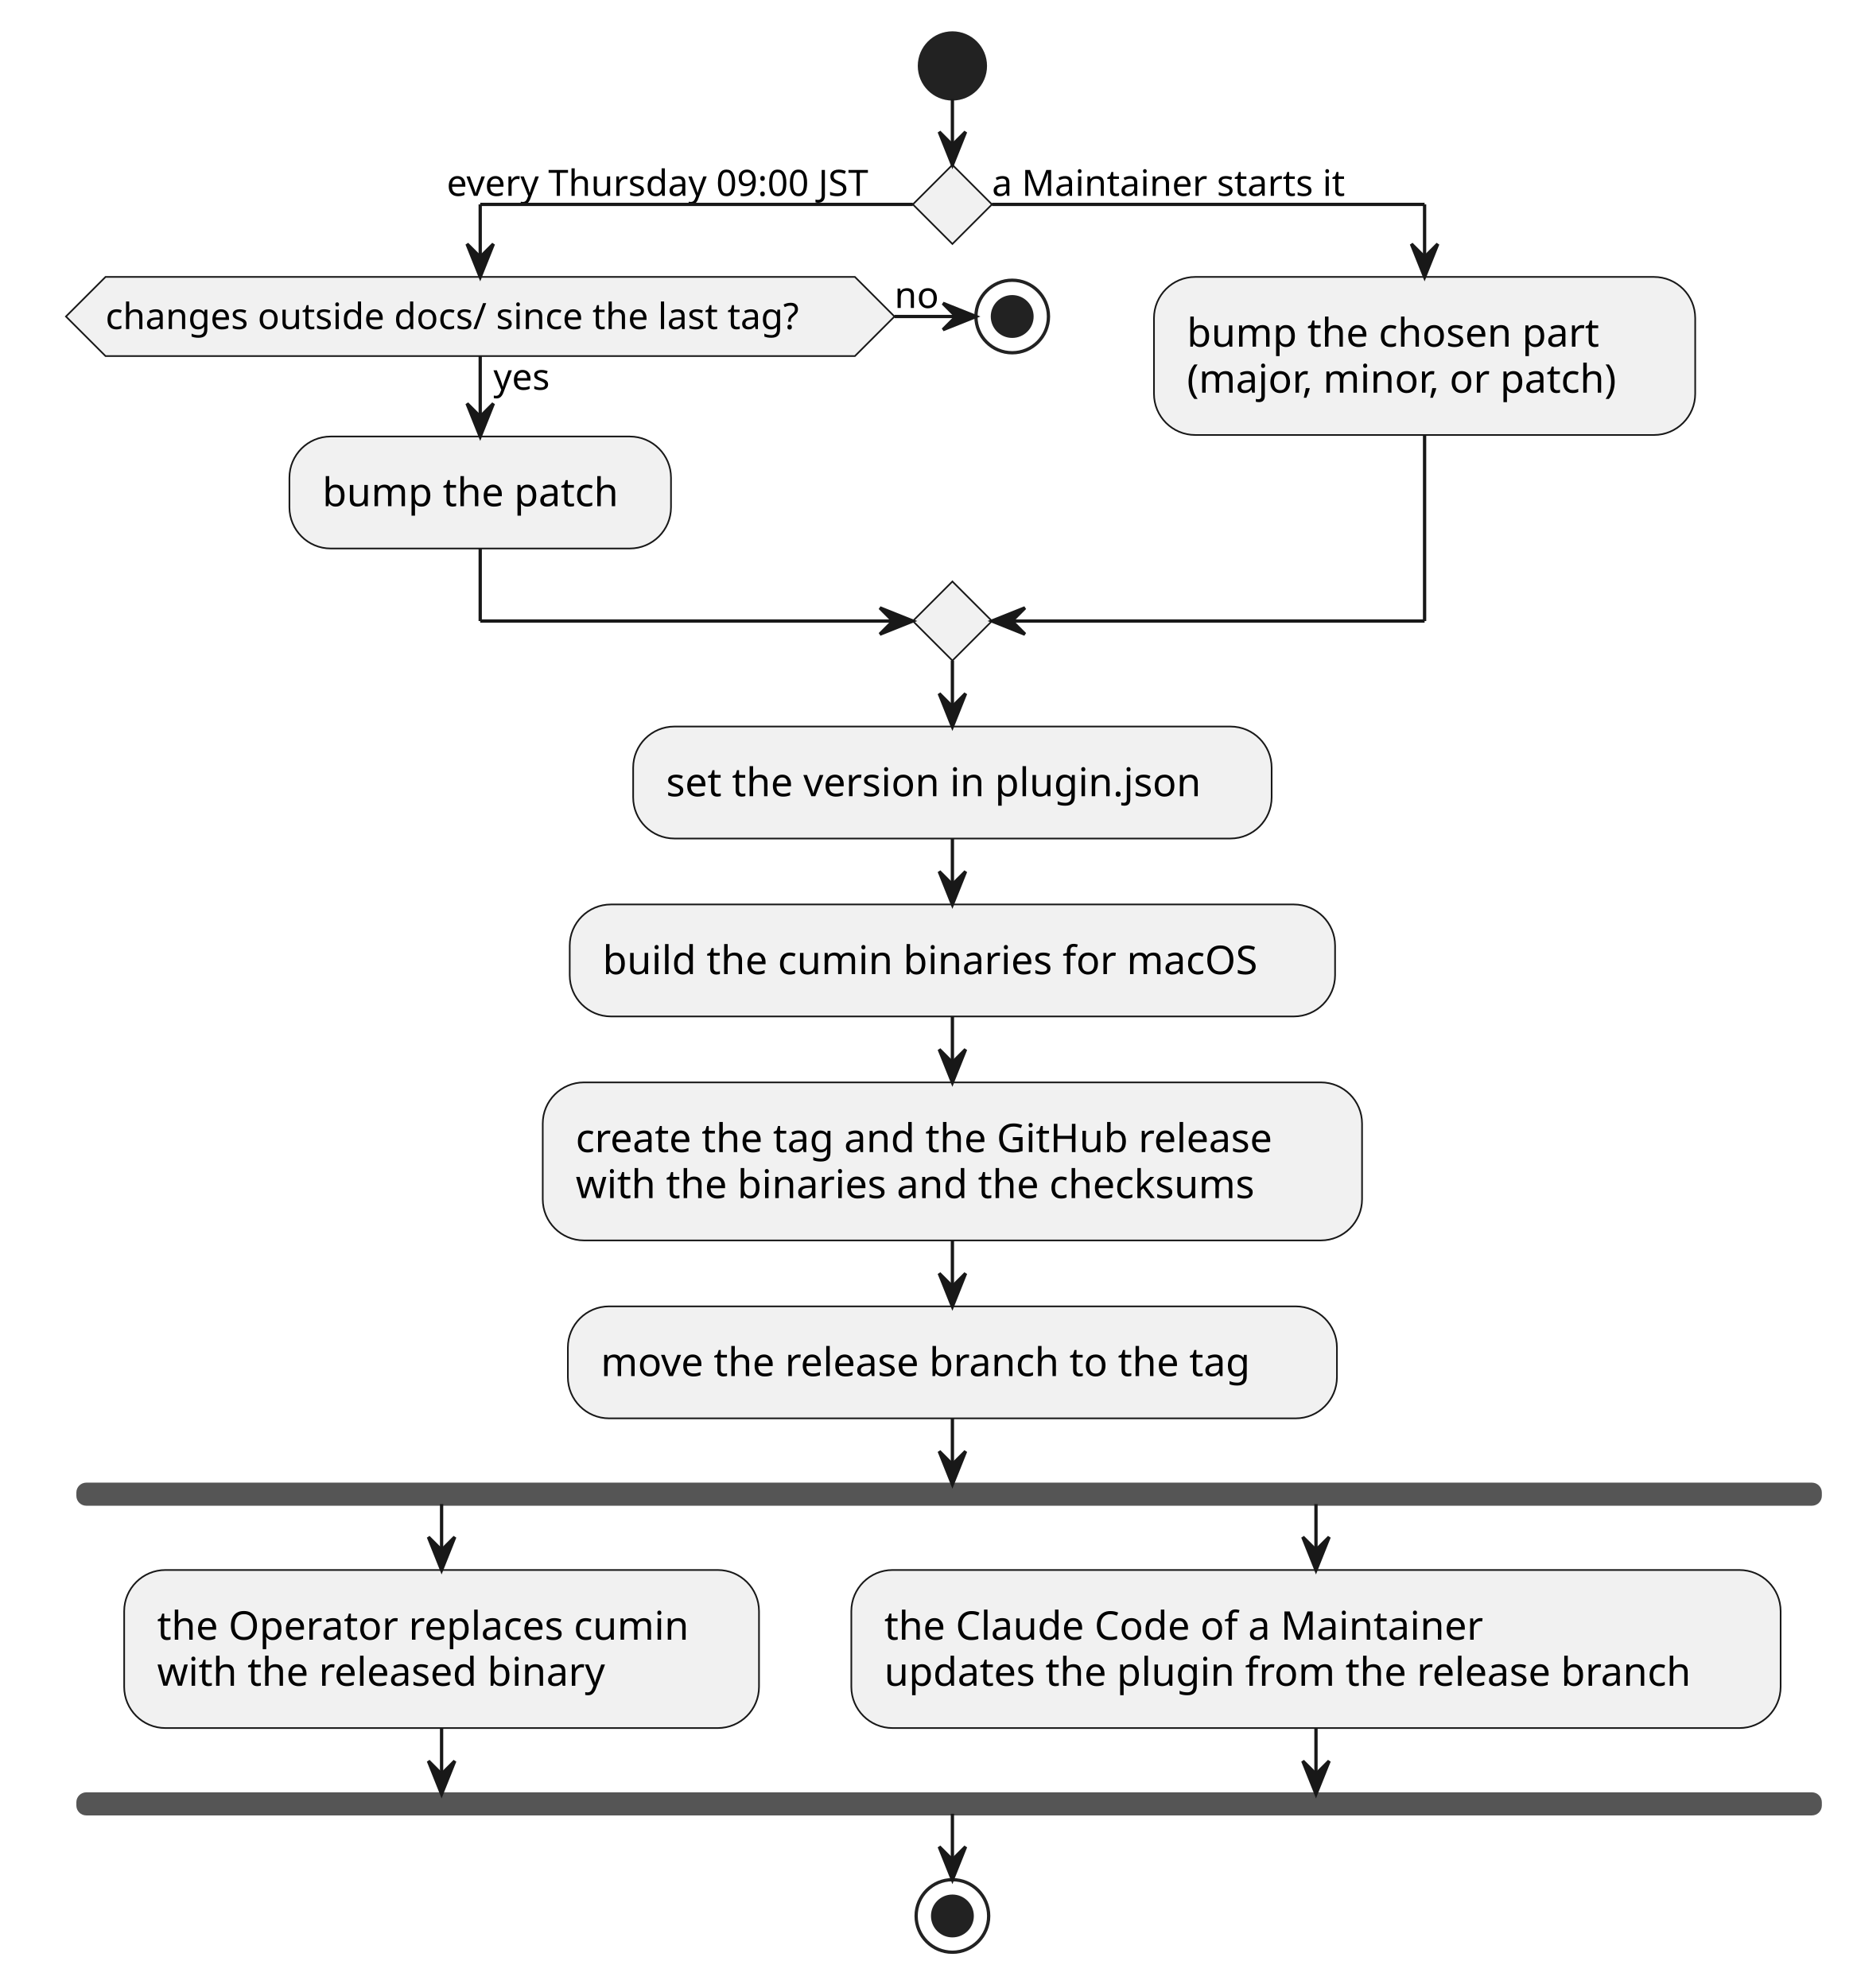
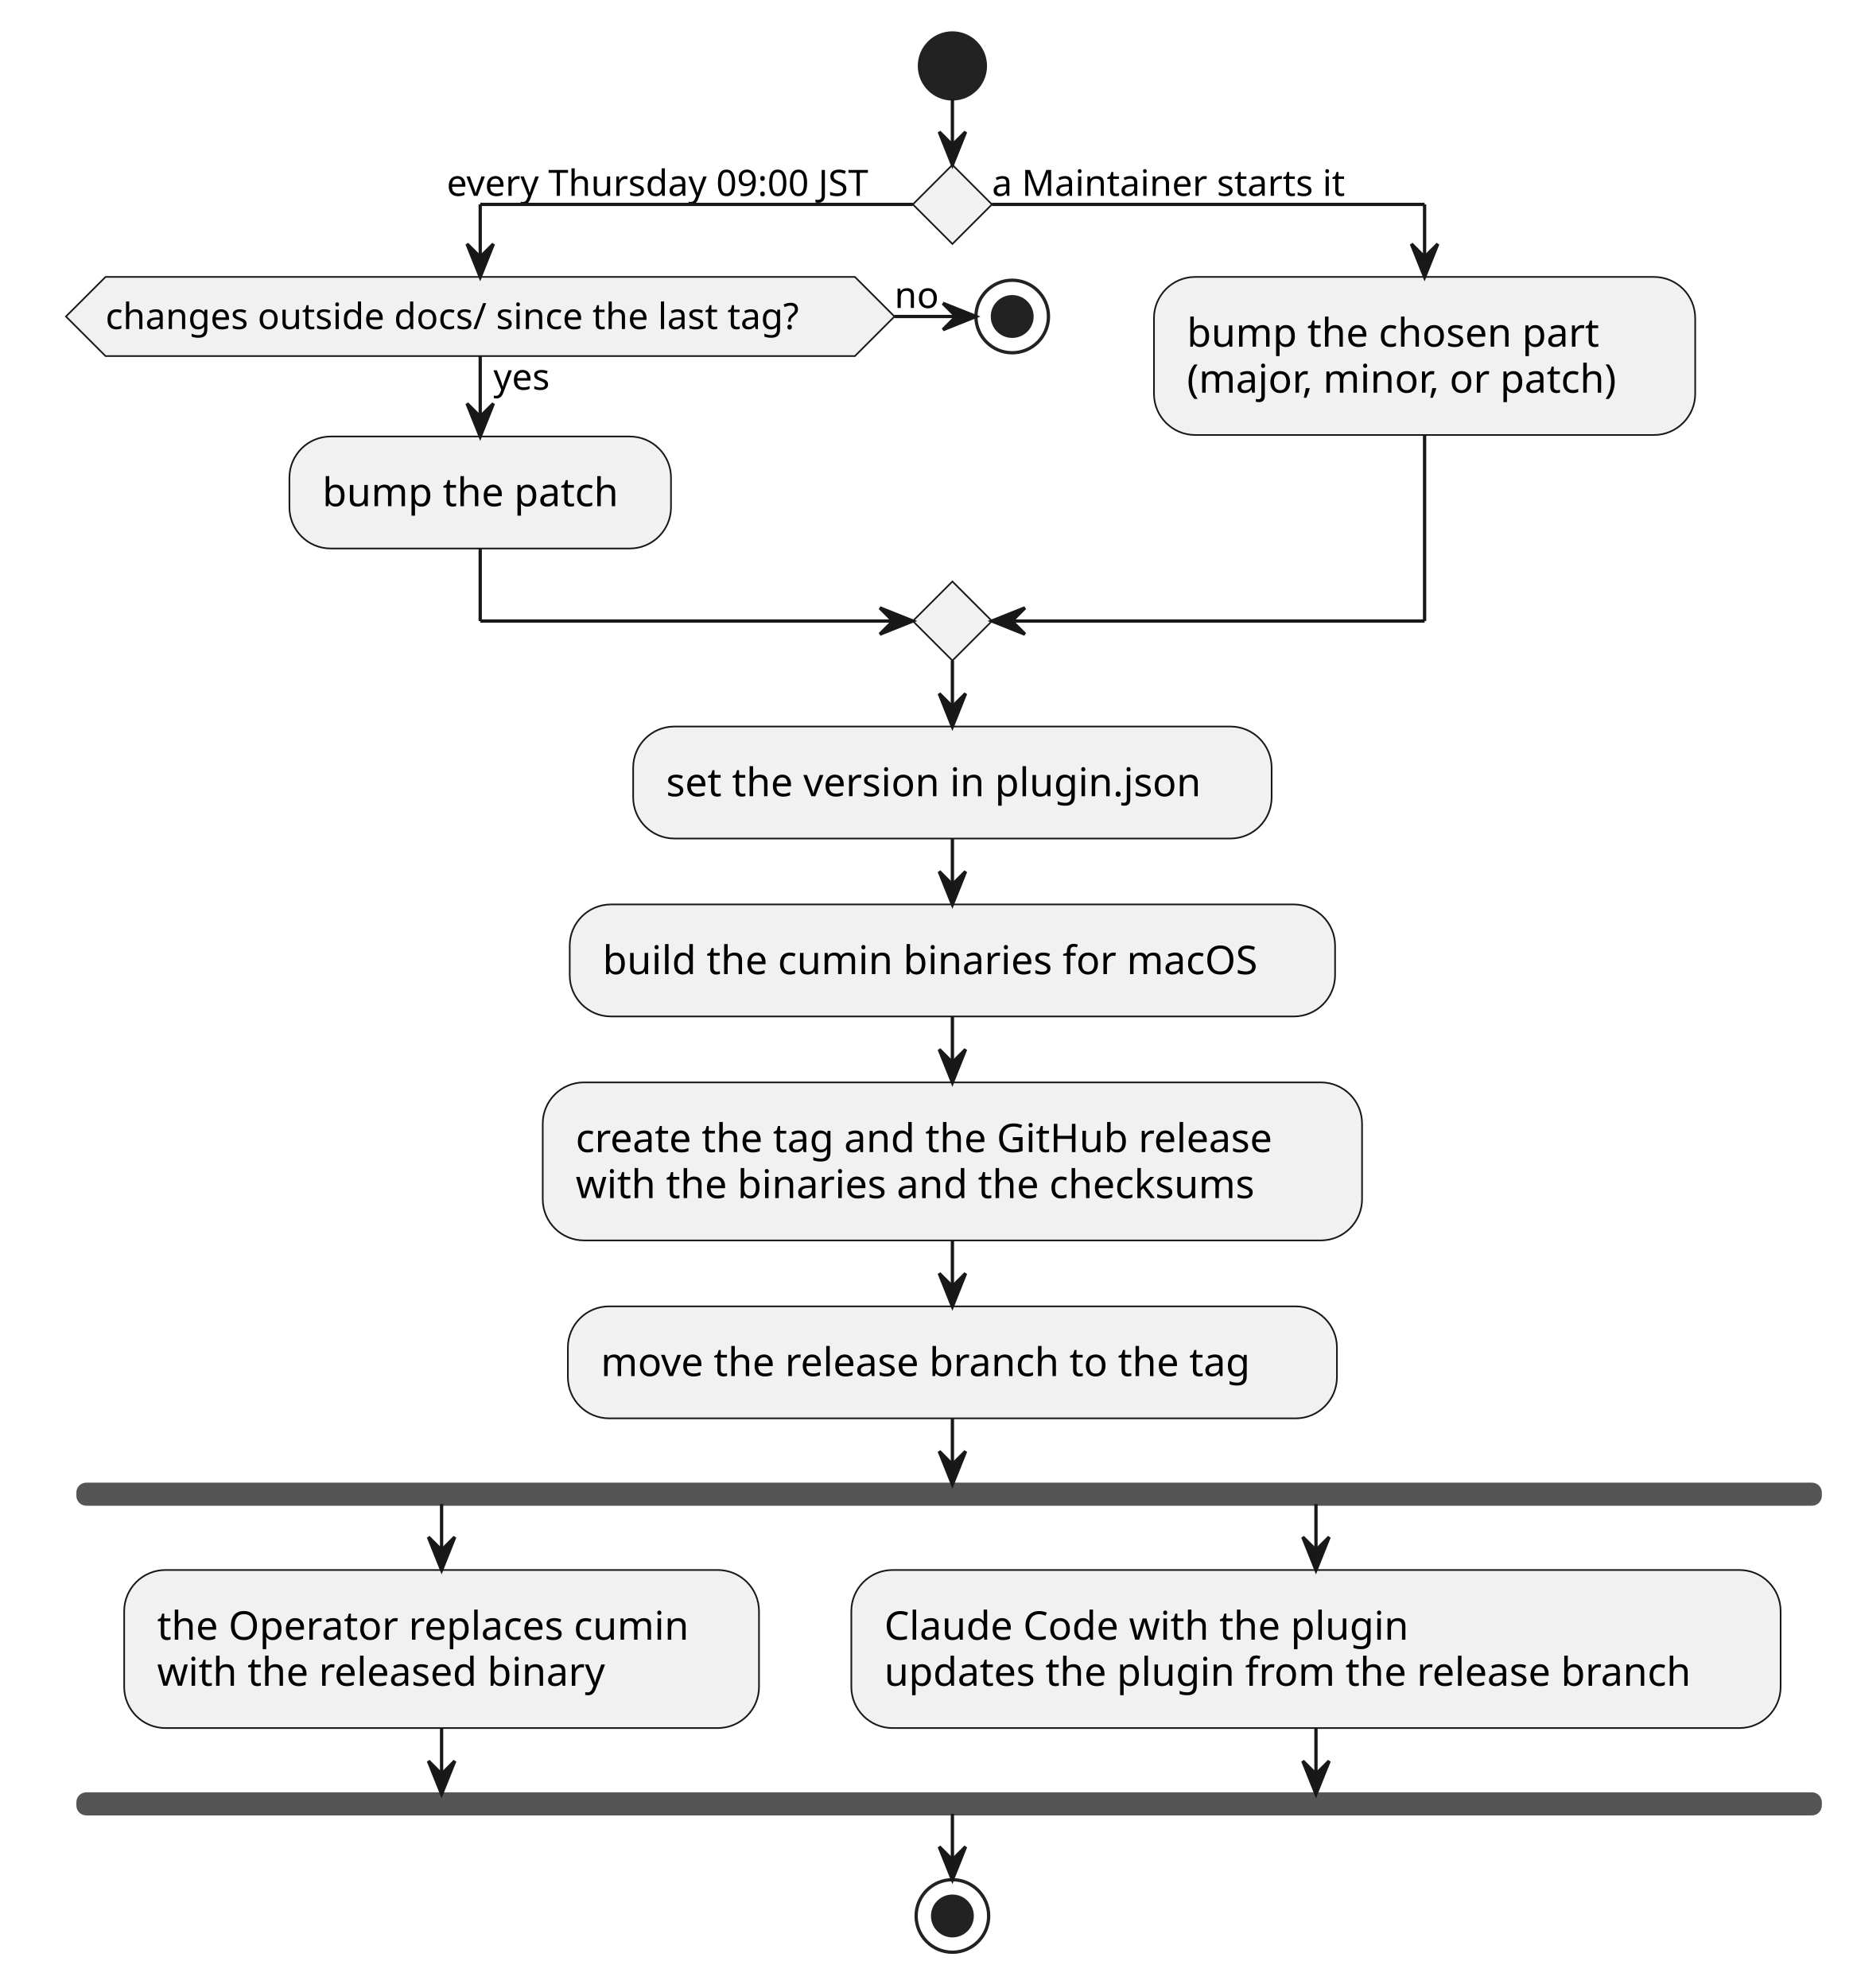
<svg xmlns="http://www.w3.org/2000/svg" contentStyleType="text/css" data-diagram-type="ACTIVITY" height="603px" preserveAspectRatio="none" style="width:563px;height:603px;background:#FFFFFF;" version="1.1" viewBox="0 0 563 603" width="563px" zoomAndPan="magnify">
  <defs />
  <g>
    <ellipse cx="288.85" cy="20" fill="#222222" rx="10" ry="10" style="stroke:#222222;stroke-width:1;" />
    <polygon fill="#F1F1F1" points="288.85,50,288.85,50,300.85,62,288.85,74,288.85,74,276.85,62,288.85,50" style="stroke:#181818;stroke-width:0.5;" />
    <text fill="#000000" font-family="sans-serif" font-size="11" lengthAdjust="spacing" textLength="141.362" x="135.488" y="59.406">every Thursday 09:00 JST</text>
    <text fill="#000000" font-family="sans-serif" font-size="11" lengthAdjust="spacing" textLength="114.582" x="300.85" y="59.406">a Maintainer starts it</text>
    <rect fill="#F1F1F1" height="33.969" rx="12.5" ry="12.5" style="stroke:#181818;stroke-width:0.5;" width="115.731" x="87.776" y="132.402" />
    <text fill="#000000" font-family="sans-serif" font-size="12" lengthAdjust="spacing" textLength="95.731" x="97.776" y="153.541">bump the patch</text>
    <polygon fill="#F1F1F1" points="32,84,259.283,84,271.283,96,259.283,108,32,108,20,96,32,84" style="stroke:#181818;stroke-width:0.5;" />
    <text fill="#000000" font-family="sans-serif" font-size="11" lengthAdjust="spacing" textLength="19.008" x="149.642" y="118.21">yes</text>
    <text fill="#000000" font-family="sans-serif" font-size="11" lengthAdjust="spacing" textLength="227.283" x="32" y="99.808">changes outside docs/ since the last tag?</text>
    <text fill="#000000" font-family="sans-serif" font-size="11" lengthAdjust="spacing" textLength="13.702" x="271.283" y="93.406">no</text>
    <ellipse cx="306.985" cy="96" fill="none" rx="11" ry="11" style="stroke:#222222;stroke-width:1;" />
    <ellipse cx="306.985" cy="96" fill="#222222" rx="6" ry="6" style="stroke:#222222;stroke-width:1;" />
    <rect fill="#F1F1F1" height="47.938" rx="12.5" ry="12.5" style="stroke:#181818;stroke-width:0.5;" width="164.147" x="349.985" y="84" />
    <text fill="#000000" font-family="sans-serif" font-size="12" lengthAdjust="spacing" textLength="133.06" x="359.985" y="105.139">bump the chosen part</text>
    <text fill="#000000" font-family="sans-serif" font-size="12" lengthAdjust="spacing" textLength="144.147" x="359.985" y="119.107">(major, minor, or patch)</text>
    <polygon fill="#F1F1F1" points="288.85,176.371,300.85,188.371,288.85,200.371,276.85,188.371,288.85,176.371" style="stroke:#181818;stroke-width:0.5;" />
    <rect fill="#F1F1F1" height="33.969" rx="12.5" ry="12.5" style="stroke:#181818;stroke-width:0.5;" width="193.643" x="192.029" y="220.371" />
    <text fill="#000000" font-family="sans-serif" font-size="12" lengthAdjust="spacing" textLength="173.643" x="202.029" y="241.51">set the version in plugin.json</text>
    <rect fill="#F1F1F1" height="33.969" rx="12.5" ry="12.5" style="stroke:#181818;stroke-width:0.5;" width="232.121" x="172.789" y="274.34" />
    <text fill="#000000" font-family="sans-serif" font-size="12" lengthAdjust="spacing" textLength="212.121" x="182.789" y="295.478">build the cumin binaries for macOS</text>
    <rect fill="#F1F1F1" height="47.938" rx="12.5" ry="12.5" style="stroke:#181818;stroke-width:0.5;" width="248.486" x="164.607" y="328.309" />
    <text fill="#000000" font-family="sans-serif" font-size="12" lengthAdjust="spacing" textLength="228.486" x="174.607" y="349.447">create the tag and the GitHub release</text>
    <text fill="#000000" font-family="sans-serif" font-size="12" lengthAdjust="spacing" textLength="221.238" x="174.607" y="363.416">with the binaries and the checksums</text>
    <rect fill="#F1F1F1" height="33.969" rx="12.5" ry="12.5" style="stroke:#181818;stroke-width:0.5;" width="233.246" x="172.227" y="396.246" />
    <text fill="#000000" font-family="sans-serif" font-size="12" lengthAdjust="spacing" textLength="213.246" x="182.227" y="417.385">move the release branch to the tag</text>
    <rect fill="#555555" height="6" rx="2.5" ry="2.5" style="stroke:#555555;stroke-width:1;" width="528.379" x="23.66" y="450.215" />
    <rect fill="#F1F1F1" height="47.938" rx="12.5" ry="12.5" style="stroke:#181818;stroke-width:0.5;" width="192.535" x="37.66" y="476.215" />
    <text fill="#000000" font-family="sans-serif" font-size="12" lengthAdjust="spacing" textLength="172.535" x="47.66" y="497.353">the Operator replaces cumin</text>
    <text fill="#000000" font-family="sans-serif" font-size="12" lengthAdjust="spacing" textLength="146.18" x="47.66" y="511.322">with the released binary</text>
    <rect fill="#F1F1F1" height="47.938" rx="12.5" ry="12.5" style="stroke:#181818;stroke-width:0.5;" width="281.844" x="258.196" y="476.215" />
-     <text fill="#000000" font-family="sans-serif" font-size="12" lengthAdjust="spacing" textLength="194.039" x="268.196" y="497.353">the Claude Code of a Maintainer</text>
+     <text fill="#000000" font-family="sans-serif" font-size="12" lengthAdjust="spacing" textLength="169.916" x="268.196" y="497.353">Claude Code with the plugin</text>
    <text fill="#000000" font-family="sans-serif" font-size="12" lengthAdjust="spacing" textLength="261.844" x="268.196" y="511.322">updates the plugin from the release branch</text>
    <rect fill="#555555" height="6" rx="2.5" ry="2.5" style="stroke:#555555;stroke-width:1;" width="528.379" x="23.66" y="544.152" />
    <ellipse cx="288.85" cy="581.152" fill="none" rx="11" ry="11" style="stroke:#222222;stroke-width:1;" />
    <ellipse cx="288.85" cy="581.152" fill="#222222" rx="6" ry="6" style="stroke:#222222;stroke-width:1;" />
    <line style="stroke:#181818;stroke-width:1;" x1="145.642" x2="145.642" y1="108" y2="132.402" />
    <polygon fill="#181818" points="141.642,122.402,145.642,132.402,149.642,122.402,145.642,126.402" style="stroke:#181818;stroke-width:1;" />
    <line style="stroke:#181818;stroke-width:1;" x1="271.283" x2="295.985" y1="96" y2="96" />
    <polygon fill="#181818" points="285.985,92,295.985,96,285.985,100,289.985,96" style="stroke:#181818;stroke-width:1;" />
    <line style="stroke:#181818;stroke-width:1;" x1="145.642" x2="145.642" y1="166.371" y2="188.371" />
    <line style="stroke:#181818;stroke-width:1;" x1="145.642" x2="276.85" y1="188.371" y2="188.371" />
    <polygon fill="#181818" points="266.85,184.371,276.85,188.371,266.85,192.371,270.85,188.371" style="stroke:#181818;stroke-width:1;" />
    <line style="stroke:#181818;stroke-width:1;" x1="276.85" x2="145.642" y1="62" y2="62" />
    <line style="stroke:#181818;stroke-width:1;" x1="145.642" x2="145.642" y1="62" y2="84" />
    <polygon fill="#181818" points="141.642,74,145.642,84,149.642,74,145.642,78" style="stroke:#181818;stroke-width:1;" />
    <line style="stroke:#181818;stroke-width:1;" x1="300.85" x2="432.058" y1="62" y2="62" />
    <line style="stroke:#181818;stroke-width:1;" x1="432.058" x2="432.058" y1="62" y2="84" />
    <polygon fill="#181818" points="428.058,74,432.058,84,436.058,74,432.058,78" style="stroke:#181818;stroke-width:1;" />
    <line style="stroke:#181818;stroke-width:1;" x1="432.058" x2="432.058" y1="131.938" y2="188.371" />
    <line style="stroke:#181818;stroke-width:1;" x1="432.058" x2="300.85" y1="188.371" y2="188.371" />
    <polygon fill="#181818" points="310.85,184.371,300.85,188.371,310.85,192.371,306.85,188.371" style="stroke:#181818;stroke-width:1;" />
    <line style="stroke:#181818;stroke-width:1;" x1="288.85" x2="288.85" y1="30" y2="50" />
    <polygon fill="#181818" points="284.85,40,288.85,50,292.85,40,288.85,44" style="stroke:#181818;stroke-width:1;" />
    <line style="stroke:#181818;stroke-width:1;" x1="288.85" x2="288.85" y1="200.371" y2="220.371" />
    <polygon fill="#181818" points="284.85,210.371,288.85,220.371,292.85,210.371,288.85,214.371" style="stroke:#181818;stroke-width:1;" />
    <line style="stroke:#181818;stroke-width:1;" x1="288.85" x2="288.85" y1="254.34" y2="274.34" />
    <polygon fill="#181818" points="284.85,264.34,288.85,274.34,292.85,264.34,288.85,268.34" style="stroke:#181818;stroke-width:1;" />
    <line style="stroke:#181818;stroke-width:1;" x1="288.85" x2="288.85" y1="308.309" y2="328.309" />
    <polygon fill="#181818" points="284.85,318.309,288.85,328.309,292.85,318.309,288.85,322.309" style="stroke:#181818;stroke-width:1;" />
    <line style="stroke:#181818;stroke-width:1;" x1="288.85" x2="288.85" y1="376.246" y2="396.246" />
    <polygon fill="#181818" points="284.85,386.246,288.85,396.246,292.85,386.246,288.85,390.246" style="stroke:#181818;stroke-width:1;" />
    <line style="stroke:#181818;stroke-width:1;" x1="133.928" x2="133.928" y1="456.215" y2="476.215" />
    <polygon fill="#181818" points="129.928,466.215,133.928,476.215,137.928,466.215,133.928,470.215" style="stroke:#181818;stroke-width:1;" />
    <line style="stroke:#181818;stroke-width:1;" x1="399.117" x2="399.117" y1="456.215" y2="476.215" />
    <polygon fill="#181818" points="395.117,466.215,399.117,476.215,403.117,466.215,399.117,470.215" style="stroke:#181818;stroke-width:1;" />
    <line style="stroke:#181818;stroke-width:1;" x1="133.928" x2="133.928" y1="524.152" y2="544.152" />
    <polygon fill="#181818" points="129.928,534.152,133.928,544.152,137.928,534.152,133.928,538.152" style="stroke:#181818;stroke-width:1;" />
    <line style="stroke:#181818;stroke-width:1;" x1="399.117" x2="399.117" y1="524.152" y2="544.152" />
    <polygon fill="#181818" points="395.117,534.152,399.117,544.152,403.117,534.152,399.117,538.152" style="stroke:#181818;stroke-width:1;" />
    <line style="stroke:#181818;stroke-width:1;" x1="288.85" x2="288.85" y1="430.215" y2="450.215" />
    <polygon fill="#181818" points="284.85,440.215,288.85,450.215,292.85,440.215,288.85,444.215" style="stroke:#181818;stroke-width:1;" />
    <line style="stroke:#181818;stroke-width:1;" x1="288.85" x2="288.85" y1="550.152" y2="570.152" />
    <polygon fill="#181818" points="284.85,560.152,288.85,570.152,292.85,560.152,288.85,564.152" style="stroke:#181818;stroke-width:1;" />
  </g>
</svg>
